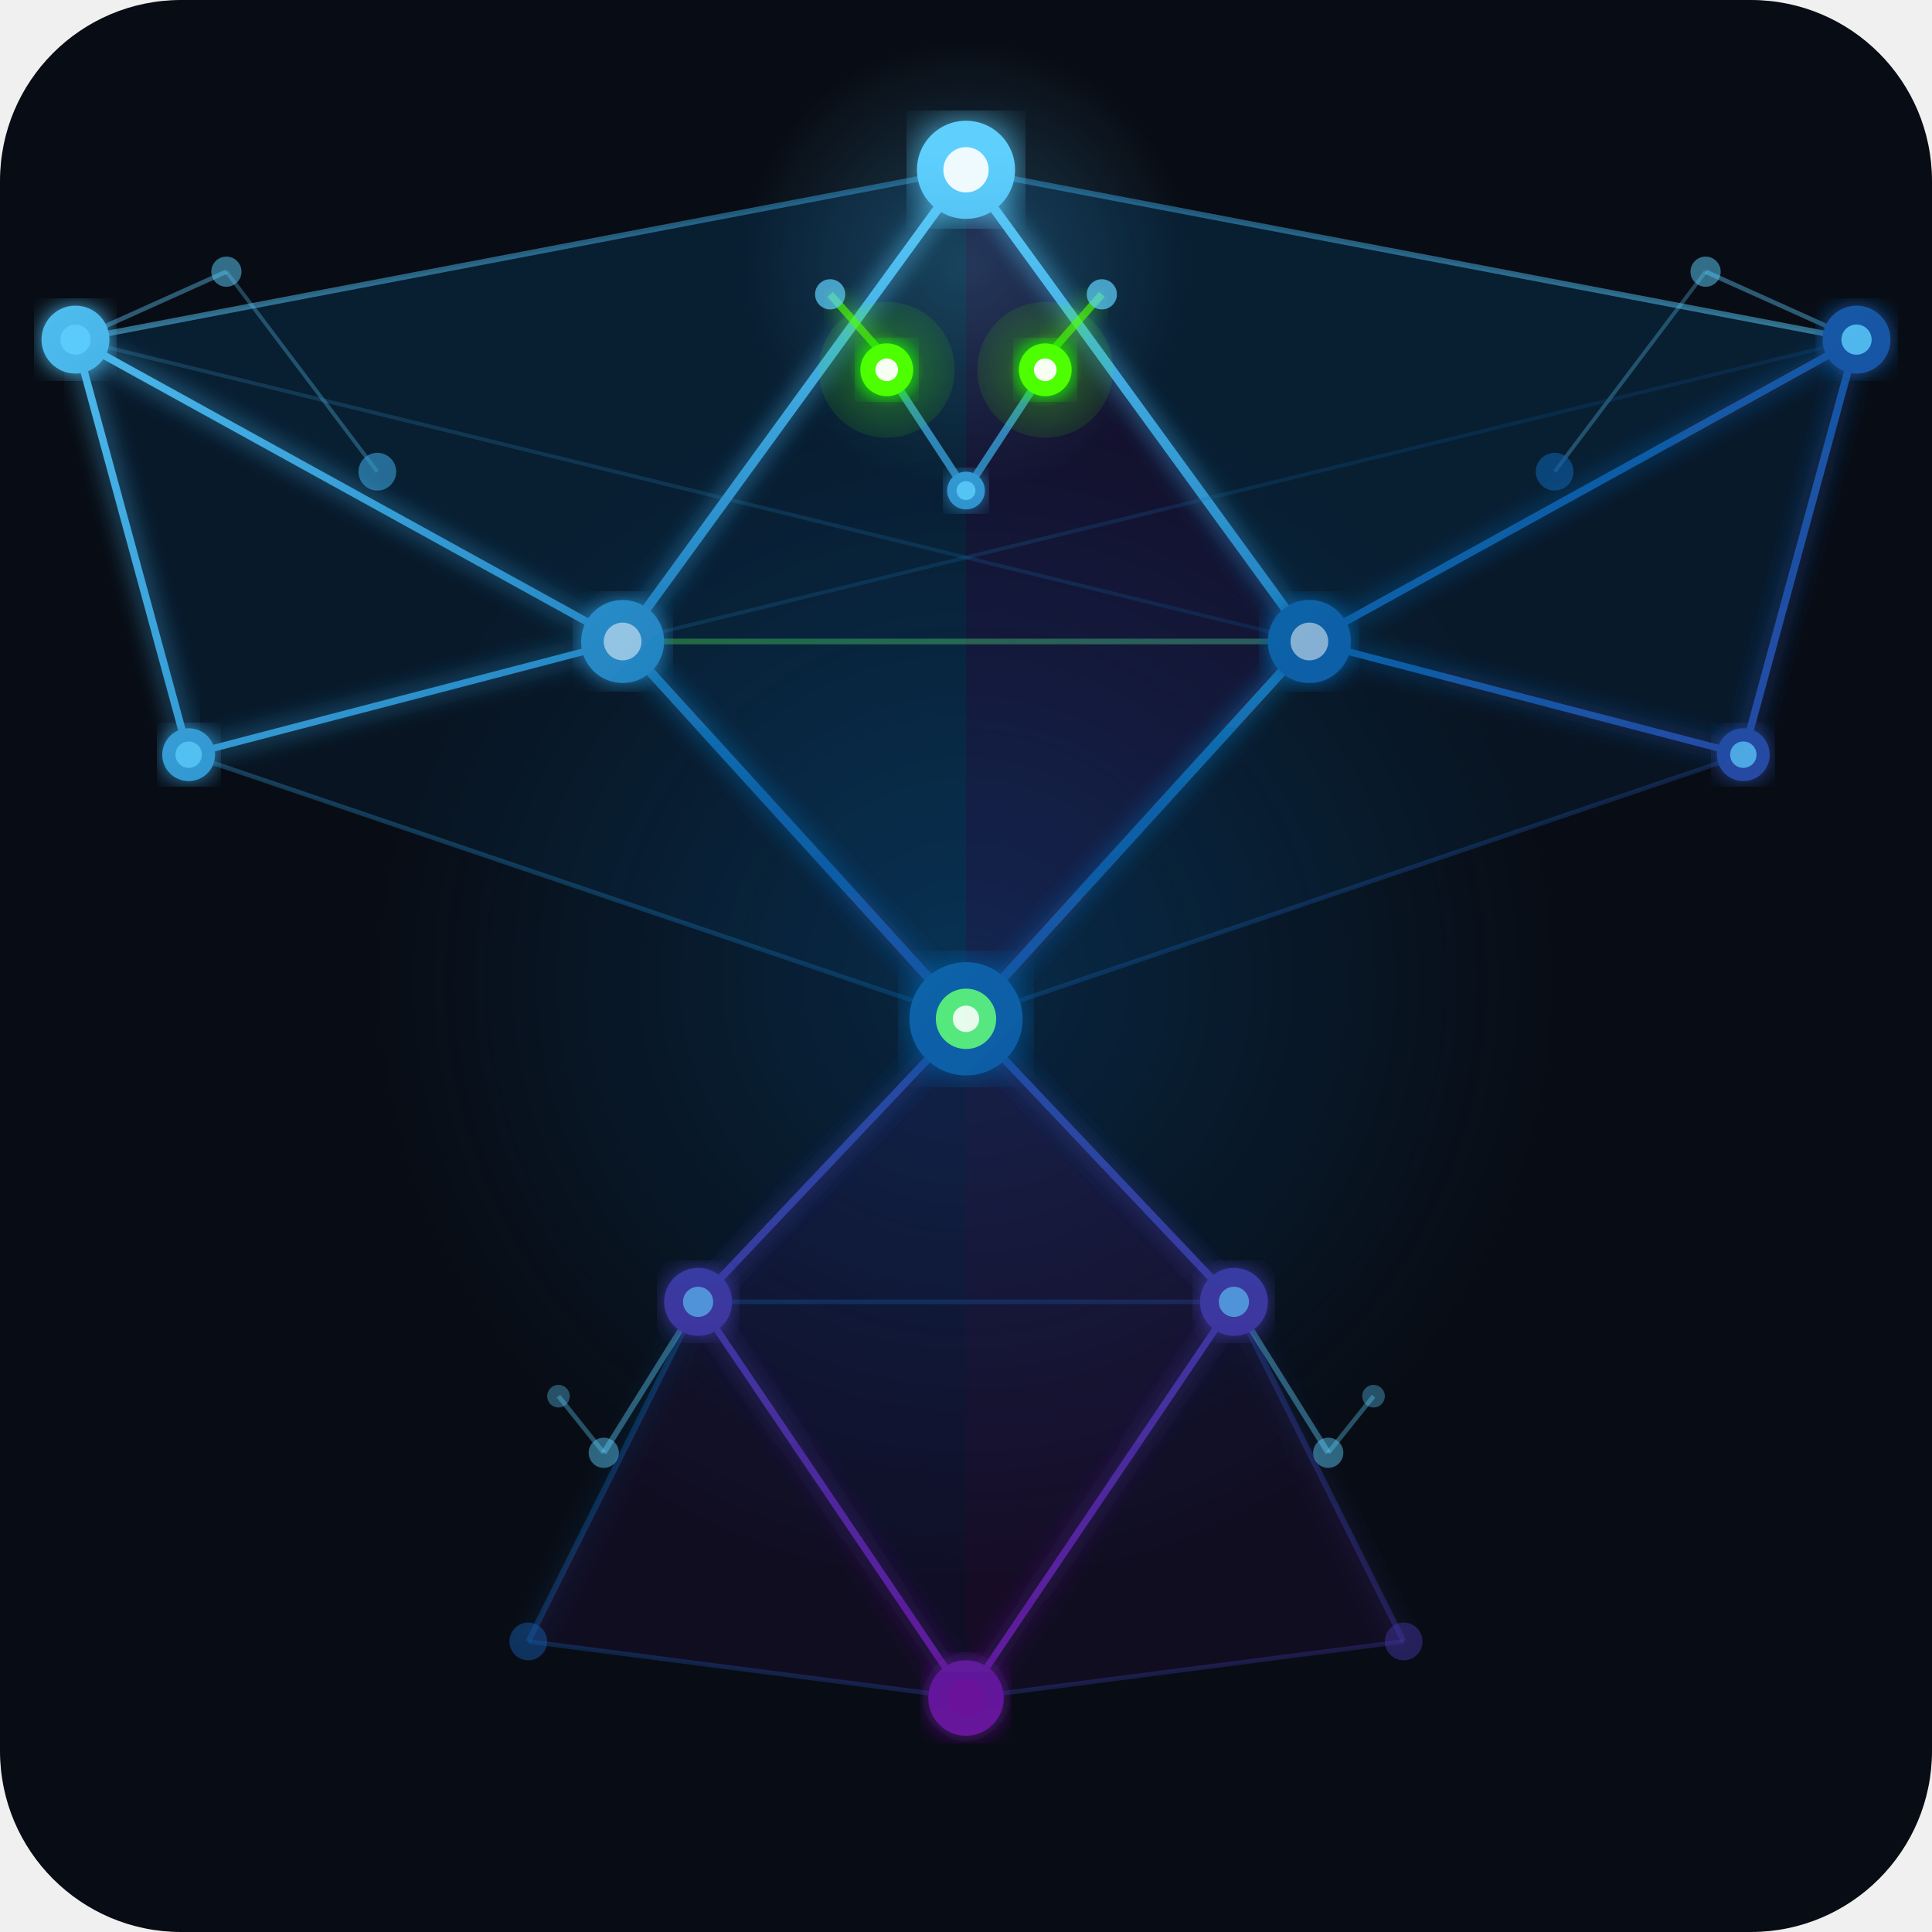
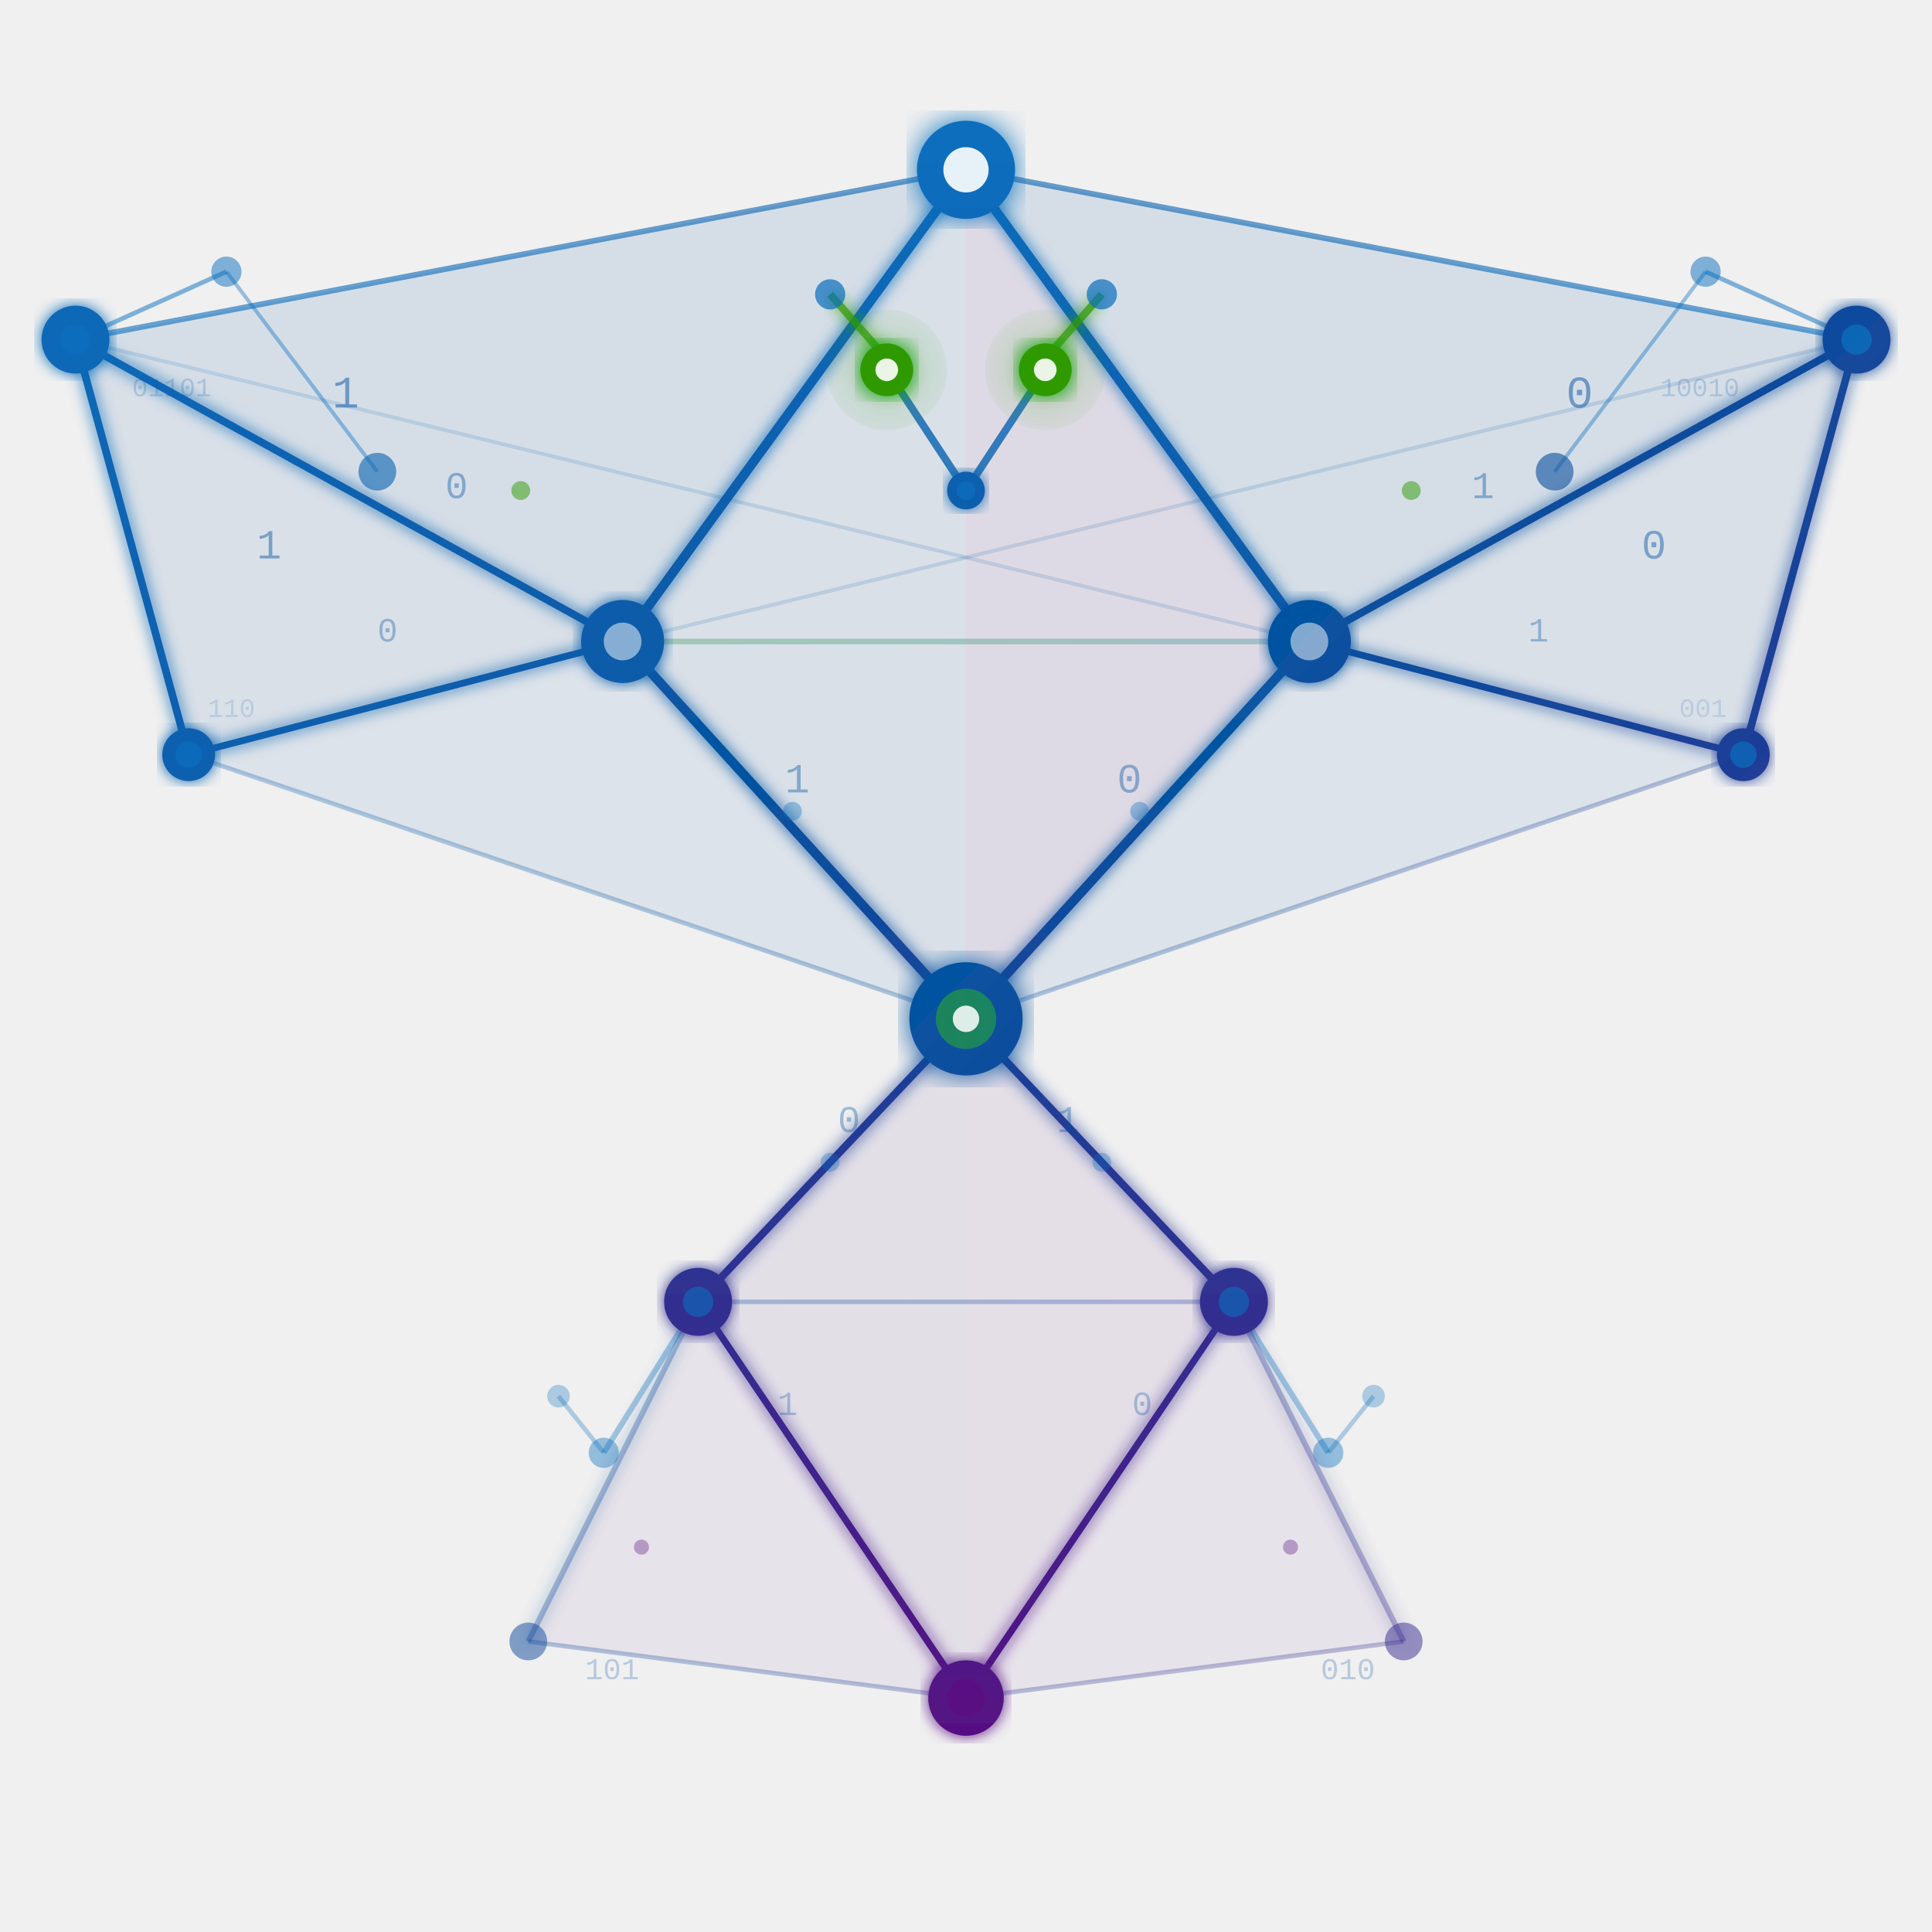
<svg xmlns="http://www.w3.org/2000/svg" viewBox="0 0 512 512" width="32" height="32">
  <defs>
    <linearGradient id="mainGrad" x1="0" y1="0" x2="512" y2="512" gradientUnits="userSpaceOnUse">
-       <stop offset="0" stop-color="#5ed0fe" />
-       <stop offset=".5" stop-color="#0862a7" />
-       <stop offset="1" stop-color="#6b119a" />
+       <stop offset="0" stop-color="#0a6ebd" />
+       <stop offset=".5" stop-color="#0652a0" />
+       <stop offset="1" stop-color="#5a0e82" />
    </linearGradient>
    <linearGradient id="accentGrad" x1="0" y1="256" x2="512" y2="256" gradientUnits="userSpaceOnUse">
-       <stop offset="0" stop-color="#4dff00" />
-       <stop offset="1" stop-color="#5ed0fe" />
+       <stop offset="0" stop-color="#2d9a00" />
+       <stop offset="1" stop-color="#0a6ebd" />
    </linearGradient>
    <linearGradient id="bodyGrad" x1="256" y1="40" x2="256" y2="470" gradientUnits="userSpaceOnUse">
-       <stop offset="0" stop-color="#5ed0fe" />
-       <stop offset=".4" stop-color="#0862a7" />
-       <stop offset="1" stop-color="#6b119a" />
+       <stop offset="0" stop-color="#0a6ebd" />
+       <stop offset=".4" stop-color="#0652a0" />
+       <stop offset="1" stop-color="#5a0e82" />
    </linearGradient>
    <linearGradient id="wingGradL" x1="20" y1="90" x2="256" y2="270" gradientUnits="userSpaceOnUse">
-       <stop offset="0" stop-color="#5ed0fe" />
-       <stop offset="1" stop-color="#0862a7" />
+       <stop offset="0" stop-color="#0a6ebd" />
+       <stop offset="1" stop-color="#0652a0" />
    </linearGradient>
    <linearGradient id="wingGradR" x1="492" y1="90" x2="256" y2="270" gradientUnits="userSpaceOnUse">
-       <stop offset="0" stop-color="#5ed0fe" />
-       <stop offset="1" stop-color="#0862a7" />
+       <stop offset="0" stop-color="#0a6ebd" />
+       <stop offset="1" stop-color="#0652a0" />
    </linearGradient>
-     <radialGradient id="eyeGlowL" cx="235" cy="98" r="25" gradientUnits="userSpaceOnUse">
-       <stop offset="0" stop-color="#4dff00" stop-opacity=".8" />
-       <stop offset=".4" stop-color="#4dff00" stop-opacity=".2" />
-       <stop offset="1" stop-color="#4dff00" stop-opacity="0" />
+     <radialGradient id="eyeGlowL" cx="235" cy="98" r="22" gradientUnits="userSpaceOnUse">
+       <stop offset="0" stop-color="#2d9a00" stop-opacity=".5" />
+       <stop offset=".5" stop-color="#2d9a00" stop-opacity=".1" />
+       <stop offset="1" stop-color="#2d9a00" stop-opacity="0" />
    </radialGradient>
-     <radialGradient id="eyeGlowR" cx="277" cy="98" r="25" gradientUnits="userSpaceOnUse">
-       <stop offset="0" stop-color="#4dff00" stop-opacity=".8" />
-       <stop offset=".4" stop-color="#4dff00" stop-opacity=".2" />
-       <stop offset="1" stop-color="#4dff00" stop-opacity="0" />
-     </radialGradient>
-     <radialGradient id="centerGlow" cx="256" cy="260" r="160" gradientUnits="userSpaceOnUse">
-       <stop offset="0" stop-color="#0862a7" stop-opacity=".3" />
-       <stop offset="1" stop-color="#0862a7" stop-opacity="0" />
-     </radialGradient>
-     <radialGradient id="headGlow" cx="256" cy="70" r="60" gradientUnits="userSpaceOnUse">
-       <stop offset="0" stop-color="#5ed0fe" stop-opacity=".25" />
-       <stop offset="1" stop-color="#5ed0fe" stop-opacity="0" />
+     <radialGradient id="eyeGlowR" cx="277" cy="98" r="22" gradientUnits="userSpaceOnUse">
+       <stop offset="0" stop-color="#2d9a00" stop-opacity=".5" />
+       <stop offset=".5" stop-color="#2d9a00" stop-opacity=".1" />
+       <stop offset="1" stop-color="#2d9a00" stop-opacity="0" />
    </radialGradient>
    <filter id="glow">
-       <feGaussianBlur stdDeviation="3" result="b" />
+       <feGaussianBlur stdDeviation="2" result="b" />
      <feMerge>
        <feMergeNode in="b" />
        <feMergeNode in="SourceGraphic" />
      </feMerge>
    </filter>
    <filter id="strongGlow">
-       <feGaussianBlur stdDeviation="6" result="b" />
+       <feGaussianBlur stdDeviation="4" result="b" />
      <feMerge>
        <feMergeNode in="b" />
        <feMergeNode in="SourceGraphic" />
      </feMerge>
    </filter>
    <filter id="eyeBloom">
-       <feGaussianBlur stdDeviation="4" result="b" />
-       <feColorMatrix in="b" type="saturate" values="2" result="s" />
+       <feGaussianBlur stdDeviation="3" result="b" />
+       <feColorMatrix in="b" type="saturate" values="1.5" result="s" />
      <feMerge>
        <feMergeNode in="s" />
        <feMergeNode in="SourceGraphic" />
      </feMerge>
    </filter>
  </defs>
-   <rect width="512" height="512" rx="48" fill="#080c14" />
-   <circle cx="256" cy="260" r="180" fill="url(#centerGlow)" />
-   <circle cx="256" cy="70" r="70" fill="url(#headGlow)" />
-   <polygon points="256,45 165,170 20,90" fill="#0862a7" opacity=".2" />
-   <polygon points="165,170 20,90 50,200" fill="#0862a7" opacity=".15" />
-   <polygon points="165,170 50,200 256,270" fill="#0a4a80" opacity=".12" />
-   <polygon points="256,45 347,170 492,90" fill="#0862a7" opacity=".2" />
-   <polygon points="347,170 492,90 462,200" fill="#0862a7" opacity=".15" />
-   <polygon points="347,170 462,200 256,270" fill="#0a4a80" opacity=".12" />
-   <polygon points="256,45 165,170 256,270" fill="#0862a7" opacity=".18" />
-   <polygon points="256,45 347,170 256,270" fill="#451f96" opacity=".18" />
-   <polygon points="256,270 185,345 256,450" fill="#451f96" opacity=".14" />
-   <polygon points="256,270 327,345 256,450" fill="#6b119a" opacity=".14" />
-   <polygon points="185,345 140,435 256,450" fill="#6b119a" opacity=".1" />
-   <polygon points="327,345 372,435 256,450" fill="#6b119a" opacity=".1" />
-   <line x1="256" y1="45" x2="20" y2="90" stroke="url(#wingGradL)" stroke-width="1.5" opacity=".5" />
-   <line x1="256" y1="45" x2="492" y2="90" stroke="url(#wingGradR)" stroke-width="1.5" opacity=".5" />
-   <line x1="60" y1="72" x2="20" y2="90" stroke="#5ed0fe" stroke-width="1.2" opacity=".4" />
-   <line x1="452" y1="72" x2="492" y2="90" stroke="#5ed0fe" stroke-width="1.2" opacity=".4" />
-   <line x1="60" y1="72" x2="100" y2="125" stroke="#5ed0fe" stroke-width="1" opacity=".3" />
-   <line x1="452" y1="72" x2="412" y2="125" stroke="#5ed0fe" stroke-width="1" opacity=".3" />
+   <polygon points="256,45 165,170 20,90" fill="#0652a0" opacity=".12" />
+   <polygon points="165,170 20,90 50,200" fill="#0652a0" opacity=".1" />
+   <polygon points="165,170 50,200 256,270" fill="#0652a0" opacity=".08" />
+   <polygon points="256,45 347,170 492,90" fill="#0652a0" opacity=".12" />
+   <polygon points="347,170 492,90 462,200" fill="#0652a0" opacity=".1" />
+   <polygon points="347,170 462,200 256,270" fill="#0652a0" opacity=".08" />
+   <polygon points="256,45 165,170 256,270" fill="#0652a0" opacity=".1" />
+   <polygon points="256,45 347,170 256,270" fill="#3d1880" opacity=".1" />
+   <polygon points="256,270 185,345 256,450" fill="#3d1880" opacity=".08" />
+   <polygon points="256,270 327,345 256,450" fill="#5a0e82" opacity=".08" />
+   <polygon points="185,345 140,435 256,450" fill="#5a0e82" opacity=".06" />
+   <polygon points="327,345 372,435 256,450" fill="#5a0e82" opacity=".06" />
+   <line x1="256" y1="45" x2="20" y2="90" stroke="url(#wingGradL)" stroke-width="1.5" opacity=".6" />
+   <line x1="256" y1="45" x2="492" y2="90" stroke="url(#wingGradR)" stroke-width="1.5" opacity=".6" />
+   <line x1="60" y1="72" x2="20" y2="90" stroke="#0a6ebd" stroke-width="1.2" opacity=".5" />
+   <line x1="452" y1="72" x2="492" y2="90" stroke="#0a6ebd" stroke-width="1.2" opacity=".5" />
+   <line x1="60" y1="72" x2="100" y2="125" stroke="#0a6ebd" stroke-width="1" opacity=".4" />
+   <line x1="452" y1="72" x2="412" y2="125" stroke="#0a6ebd" stroke-width="1" opacity=".4" />
  <line x1="256" y1="45" x2="165" y2="170" stroke="url(#bodyGrad)" stroke-width="2.5" filter="url(#glow)" />
  <line x1="256" y1="45" x2="347" y2="170" stroke="url(#bodyGrad)" stroke-width="2.5" filter="url(#glow)" />
  <line x1="20" y1="90" x2="165" y2="170" stroke="url(#mainGrad)" stroke-width="2" filter="url(#glow)" />
  <line x1="492" y1="90" x2="347" y2="170" stroke="url(#mainGrad)" stroke-width="2" filter="url(#glow)" />
  <line x1="20" y1="90" x2="50" y2="200" stroke="url(#mainGrad)" stroke-width="2" filter="url(#glow)" />
  <line x1="492" y1="90" x2="462" y2="200" stroke="url(#mainGrad)" stroke-width="2" filter="url(#glow)" />
  <line x1="50" y1="200" x2="165" y2="170" stroke="url(#mainGrad)" stroke-width="1.8" filter="url(#glow)" />
  <line x1="462" y1="200" x2="347" y2="170" stroke="url(#mainGrad)" stroke-width="1.8" filter="url(#glow)" />
-   <line x1="20" y1="90" x2="347" y2="170" stroke="url(#mainGrad)" stroke-width="1" opacity=".2" />
-   <line x1="492" y1="90" x2="165" y2="170" stroke="url(#mainGrad)" stroke-width="1" opacity=".2" />
-   <line x1="165" y1="170" x2="347" y2="170" stroke="url(#accentGrad)" stroke-width="1.5" opacity=".35" />
+   <line x1="20" y1="90" x2="347" y2="170" stroke="url(#mainGrad)" stroke-width="1" opacity=".15" />
+   <line x1="492" y1="90" x2="165" y2="170" stroke="url(#mainGrad)" stroke-width="1" opacity=".15" />
+   <line x1="165" y1="170" x2="347" y2="170" stroke="url(#accentGrad)" stroke-width="1.5" opacity=".3" />
  <line x1="165" y1="170" x2="256" y2="270" stroke="url(#bodyGrad)" stroke-width="2.5" filter="url(#glow)" />
  <line x1="347" y1="170" x2="256" y2="270" stroke="url(#bodyGrad)" stroke-width="2.5" filter="url(#glow)" />
-   <line x1="50" y1="200" x2="256" y2="270" stroke="url(#mainGrad)" stroke-width="1.2" opacity=".35" />
-   <line x1="462" y1="200" x2="256" y2="270" stroke="url(#mainGrad)" stroke-width="1.2" opacity=".35" />
+   <line x1="50" y1="200" x2="256" y2="270" stroke="url(#mainGrad)" stroke-width="1.2" opacity=".3" />
+   <line x1="462" y1="200" x2="256" y2="270" stroke="url(#mainGrad)" stroke-width="1.2" opacity=".3" />
  <line x1="256" y1="45" x2="256" y2="270" stroke="url(#bodyGrad)" stroke-width="3" filter="url(#glow)" />
  <line x1="256" y1="270" x2="256" y2="450" stroke="url(#bodyGrad)" stroke-width="2.5" filter="url(#glow)" />
-   <line x1="220" y1="78" x2="235" y2="95" stroke="#4dff00" stroke-width="2" opacity=".7" filter="url(#glow)" />
-   <line x1="292" y1="78" x2="277" y2="95" stroke="#4dff00" stroke-width="2" opacity=".7" filter="url(#glow)" />
+   <line x1="220" y1="78" x2="235" y2="95" stroke="#2d9a00" stroke-width="2" opacity=".8" filter="url(#glow)" />
+   <line x1="292" y1="78" x2="277" y2="95" stroke="#2d9a00" stroke-width="2" opacity=".8" filter="url(#glow)" />
  <line x1="235" y1="98" x2="256" y2="130" stroke="url(#bodyGrad)" stroke-width="2" opacity=".8" />
  <line x1="277" y1="98" x2="256" y2="130" stroke="url(#bodyGrad)" stroke-width="2" opacity=".8" />
  <line x1="256" y1="270" x2="185" y2="345" stroke="url(#bodyGrad)" stroke-width="2" filter="url(#glow)" />
  <line x1="256" y1="270" x2="327" y2="345" stroke="url(#bodyGrad)" stroke-width="2" filter="url(#glow)" />
  <line x1="185" y1="345" x2="256" y2="450" stroke="url(#bodyGrad)" stroke-width="1.8" filter="url(#glow)" />
  <line x1="327" y1="345" x2="256" y2="450" stroke="url(#bodyGrad)" stroke-width="1.8" filter="url(#glow)" />
-   <line x1="185" y1="345" x2="327" y2="345" stroke="url(#mainGrad)" stroke-width="1.2" opacity=".35" />
-   <line x1="185" y1="345" x2="140" y2="435" stroke="url(#mainGrad)" stroke-width="1.5" opacity=".45" filter="url(#glow)" />
-   <line x1="327" y1="345" x2="372" y2="435" stroke="url(#mainGrad)" stroke-width="1.5" opacity=".45" filter="url(#glow)" />
-   <line x1="140" y1="435" x2="256" y2="450" stroke="url(#mainGrad)" stroke-width="1.2" opacity=".35" />
-   <line x1="372" y1="435" x2="256" y2="450" stroke="url(#mainGrad)" stroke-width="1.2" opacity=".35" />
-   <line x1="185" y1="345" x2="160" y2="385" stroke="#5ed0fe" stroke-width="1.5" opacity=".4" />
-   <line x1="160" y1="385" x2="148" y2="370" stroke="#5ed0fe" stroke-width="1.2" opacity=".35" />
-   <line x1="327" y1="345" x2="352" y2="385" stroke="#5ed0fe" stroke-width="1.5" opacity=".4" />
-   <line x1="352" y1="385" x2="364" y2="370" stroke="#5ed0fe" stroke-width="1.2" opacity=".35" />
+   <line x1="185" y1="345" x2="327" y2="345" stroke="url(#mainGrad)" stroke-width="1.2" opacity=".3" />
+   <line x1="185" y1="345" x2="140" y2="435" stroke="url(#mainGrad)" stroke-width="1.5" opacity=".4" filter="url(#glow)" />
+   <line x1="327" y1="345" x2="372" y2="435" stroke="url(#mainGrad)" stroke-width="1.5" opacity=".4" filter="url(#glow)" />
+   <line x1="140" y1="435" x2="256" y2="450" stroke="url(#mainGrad)" stroke-width="1.2" opacity=".3" />
+   <line x1="372" y1="435" x2="256" y2="450" stroke="url(#mainGrad)" stroke-width="1.2" opacity=".3" />
+   <line x1="185" y1="345" x2="160" y2="385" stroke="#0a6ebd" stroke-width="1.5" opacity=".35" />
+   <line x1="160" y1="385" x2="148" y2="370" stroke="#0a6ebd" stroke-width="1.2" opacity=".3" />
+   <line x1="327" y1="345" x2="352" y2="385" stroke="#0a6ebd" stroke-width="1.5" opacity=".35" />
+   <line x1="352" y1="385" x2="364" y2="370" stroke="#0a6ebd" stroke-width="1.2" opacity=".3" />
+   <g font-family="'Courier New',monospace" fill="#0652a0">
+     <text x="88" y="108" font-size="12" opacity=".5">1</text>
+     <text x="118" y="132" font-size="10" opacity=".4">0</text>
+     <text x="68" y="148" font-size="11" opacity=".45">1</text>
+     <text x="100" y="170" font-size="9" opacity=".35">0</text>
+     <text x="415" y="108" font-size="12" opacity=".5">0</text>
+     <text x="390" y="132" font-size="10" opacity=".4">1</text>
+     <text x="435" y="148" font-size="11" opacity=".45">0</text>
+     <text x="405" y="170" font-size="9" opacity=".35">1</text>
+     <text x="208" y="210" font-size="11" opacity=".4">1</text>
+     <text x="296" y="210" font-size="11" opacity=".4">0</text>
+     <text x="222" y="300" font-size="10" opacity=".35">0</text>
+     <text x="280" y="300" font-size="10" opacity=".35">1</text>
+     <text x="206" y="375" font-size="9" opacity=".3">1</text>
+     <text x="300" y="375" font-size="9" opacity=".3">0</text>
+     <text font-size="7" opacity=".2">
+       <tspan x="35" y="105">01101</tspan>
+       <tspan x="440" y="105">10010</tspan>
+     </text>
+     <text font-size="7" opacity=".15">
+       <tspan x="55" y="190">110</tspan>
+       <tspan x="445" y="190">001</tspan>
+     </text>
+     <text font-size="8" opacity=".25">
+       <tspan x="155" y="445">101</tspan>
+       <tspan x="350" y="445">010</tspan>
+     </text>
+   </g>
  <circle cx="256" cy="45" r="13" fill="url(#bodyGrad)" filter="url(#strongGlow)" />
  <circle cx="256" cy="45" r="6" fill="#fff" opacity=".9" />
-   <circle cx="235" cy="98" r="18" fill="url(#eyeGlowL)" />
-   <circle cx="277" cy="98" r="18" fill="url(#eyeGlowR)" />
-   <circle cx="235" cy="98" r="7" fill="#4dff00" filter="url(#eyeBloom)" />
-   <circle cx="235" cy="98" r="3" fill="#fff" opacity=".95" />
-   <circle cx="277" cy="98" r="7" fill="#4dff00" filter="url(#eyeBloom)" />
-   <circle cx="277" cy="98" r="3" fill="#fff" opacity=".95" />
-   <circle cx="220" cy="78" r="4" fill="#5ed0fe" opacity=".7" />
-   <circle cx="292" cy="78" r="4" fill="#5ed0fe" opacity=".7" />
+   <circle cx="235" cy="98" r="16" fill="url(#eyeGlowL)" />
+   <circle cx="277" cy="98" r="16" fill="url(#eyeGlowR)" />
+   <circle cx="235" cy="98" r="7" fill="#2d9a00" filter="url(#eyeBloom)" />
+   <circle cx="235" cy="98" r="3" fill="#fff" opacity=".9" />
+   <circle cx="277" cy="98" r="7" fill="#2d9a00" filter="url(#eyeBloom)" />
+   <circle cx="277" cy="98" r="3" fill="#fff" opacity=".9" />
+   <circle cx="220" cy="78" r="4" fill="#0a6ebd" opacity=".7" />
+   <circle cx="292" cy="78" r="4" fill="#0a6ebd" opacity=".7" />
  <circle cx="256" cy="130" r="5" fill="url(#bodyGrad)" filter="url(#glow)" />
-   <circle cx="256" cy="130" r="2.5" fill="#5ed0fe" opacity=".8" />
+   <circle cx="256" cy="130" r="2.5" fill="#0a6ebd" opacity=".8" />
  <circle cx="20" cy="90" r="9" fill="url(#mainGrad)" filter="url(#glow)" />
-   <circle cx="20" cy="90" r="4" fill="#5ed0fe" opacity=".8" />
+   <circle cx="20" cy="90" r="4" fill="#0a6ebd" opacity=".8" />
  <circle cx="492" cy="90" r="9" fill="url(#mainGrad)" filter="url(#glow)" />
-   <circle cx="492" cy="90" r="4" fill="#5ed0fe" opacity=".8" />
-   <circle cx="60" cy="72" r="4" fill="#5ed0fe" opacity=".5" />
-   <circle cx="452" cy="72" r="4" fill="#5ed0fe" opacity=".5" />
+   <circle cx="492" cy="90" r="4" fill="#0a6ebd" opacity=".8" />
+   <circle cx="60" cy="72" r="4" fill="#0a6ebd" opacity=".5" />
+   <circle cx="452" cy="72" r="4" fill="#0a6ebd" opacity=".5" />
  <circle cx="100" cy="125" r="5" fill="url(#mainGrad)" opacity=".6" />
  <circle cx="412" cy="125" r="5" fill="url(#mainGrad)" opacity=".6" />
  <circle cx="165" cy="170" r="11" fill="url(#mainGrad)" filter="url(#glow)" />
  <circle cx="165" cy="170" r="5" fill="#fff" opacity=".5" />
  <circle cx="347" cy="170" r="11" fill="url(#mainGrad)" filter="url(#glow)" />
  <circle cx="347" cy="170" r="5" fill="#fff" opacity=".5" />
  <circle cx="50" cy="200" r="7" fill="url(#mainGrad)" filter="url(#glow)" />
-   <circle cx="50" cy="200" r="3.5" fill="#5ed0fe" opacity=".7" />
+   <circle cx="50" cy="200" r="3.5" fill="#0a6ebd" opacity=".7" />
  <circle cx="462" cy="200" r="7" fill="url(#mainGrad)" filter="url(#glow)" />
-   <circle cx="462" cy="200" r="3.5" fill="#5ed0fe" opacity=".7" />
+   <circle cx="462" cy="200" r="3.5" fill="#0a6ebd" opacity=".7" />
  <circle cx="256" cy="270" r="15" fill="url(#mainGrad)" filter="url(#strongGlow)" />
  <circle cx="256" cy="270" r="8" fill="url(#accentGrad)" />
  <circle cx="256" cy="270" r="3.5" fill="#fff" opacity=".85" />
  <circle cx="185" cy="345" r="9" fill="url(#bodyGrad)" filter="url(#glow)" />
-   <circle cx="185" cy="345" r="4" fill="#5ed0fe" opacity=".6" />
+   <circle cx="185" cy="345" r="4" fill="#0a6ebd" opacity=".6" />
  <circle cx="327" cy="345" r="9" fill="url(#bodyGrad)" filter="url(#glow)" />
-   <circle cx="327" cy="345" r="4" fill="#5ed0fe" opacity=".6" />
+   <circle cx="327" cy="345" r="4" fill="#0a6ebd" opacity=".6" />
  <circle cx="256" cy="450" r="10" fill="url(#bodyGrad)" filter="url(#glow)" />
-   <circle cx="256" cy="450" r="5" fill="#6b119a" opacity=".8" />
+   <circle cx="256" cy="450" r="5" fill="#5a0e82" opacity=".8" />
  <circle cx="140" cy="435" r="5" fill="url(#mainGrad)" opacity=".5" />
  <circle cx="372" cy="435" r="5" fill="url(#mainGrad)" opacity=".5" />
-   <circle cx="160" cy="385" r="4" fill="#5ed0fe" opacity=".45" />
-   <circle cx="148" cy="370" r="3" fill="#5ed0fe" opacity=".35" />
-   <circle cx="352" cy="385" r="4" fill="#5ed0fe" opacity=".45" />
-   <circle cx="364" cy="370" r="3" fill="#5ed0fe" opacity=".35" />
+   <circle cx="160" cy="385" r="4" fill="#0a6ebd" opacity=".4" />
+   <circle cx="148" cy="370" r="3" fill="#0a6ebd" opacity=".3" />
+   <circle cx="352" cy="385" r="4" fill="#0a6ebd" opacity=".4" />
+   <circle cx="364" cy="370" r="3" fill="#0a6ebd" opacity=".3" />
+   <circle cx="138" cy="130" r="2.5" fill="#2d9a00" opacity=".5" />
+   <circle cx="374" cy="130" r="2.5" fill="#2d9a00" opacity=".5" />
+   <circle cx="210" cy="215" r="2.5" fill="#0a6ebd" opacity=".35" />
+   <circle cx="302" cy="215" r="2.5" fill="#0a6ebd" opacity=".35" />
+   <circle cx="220" cy="308" r="2.5" fill="#0a6ebd" opacity=".3" />
+   <circle cx="292" cy="308" r="2.5" fill="#0a6ebd" opacity=".3" />
+   <circle cx="170" cy="410" r="2" fill="#5a0e82" opacity=".35" />
+   <circle cx="342" cy="410" r="2" fill="#5a0e82" opacity=".35" />
</svg>
